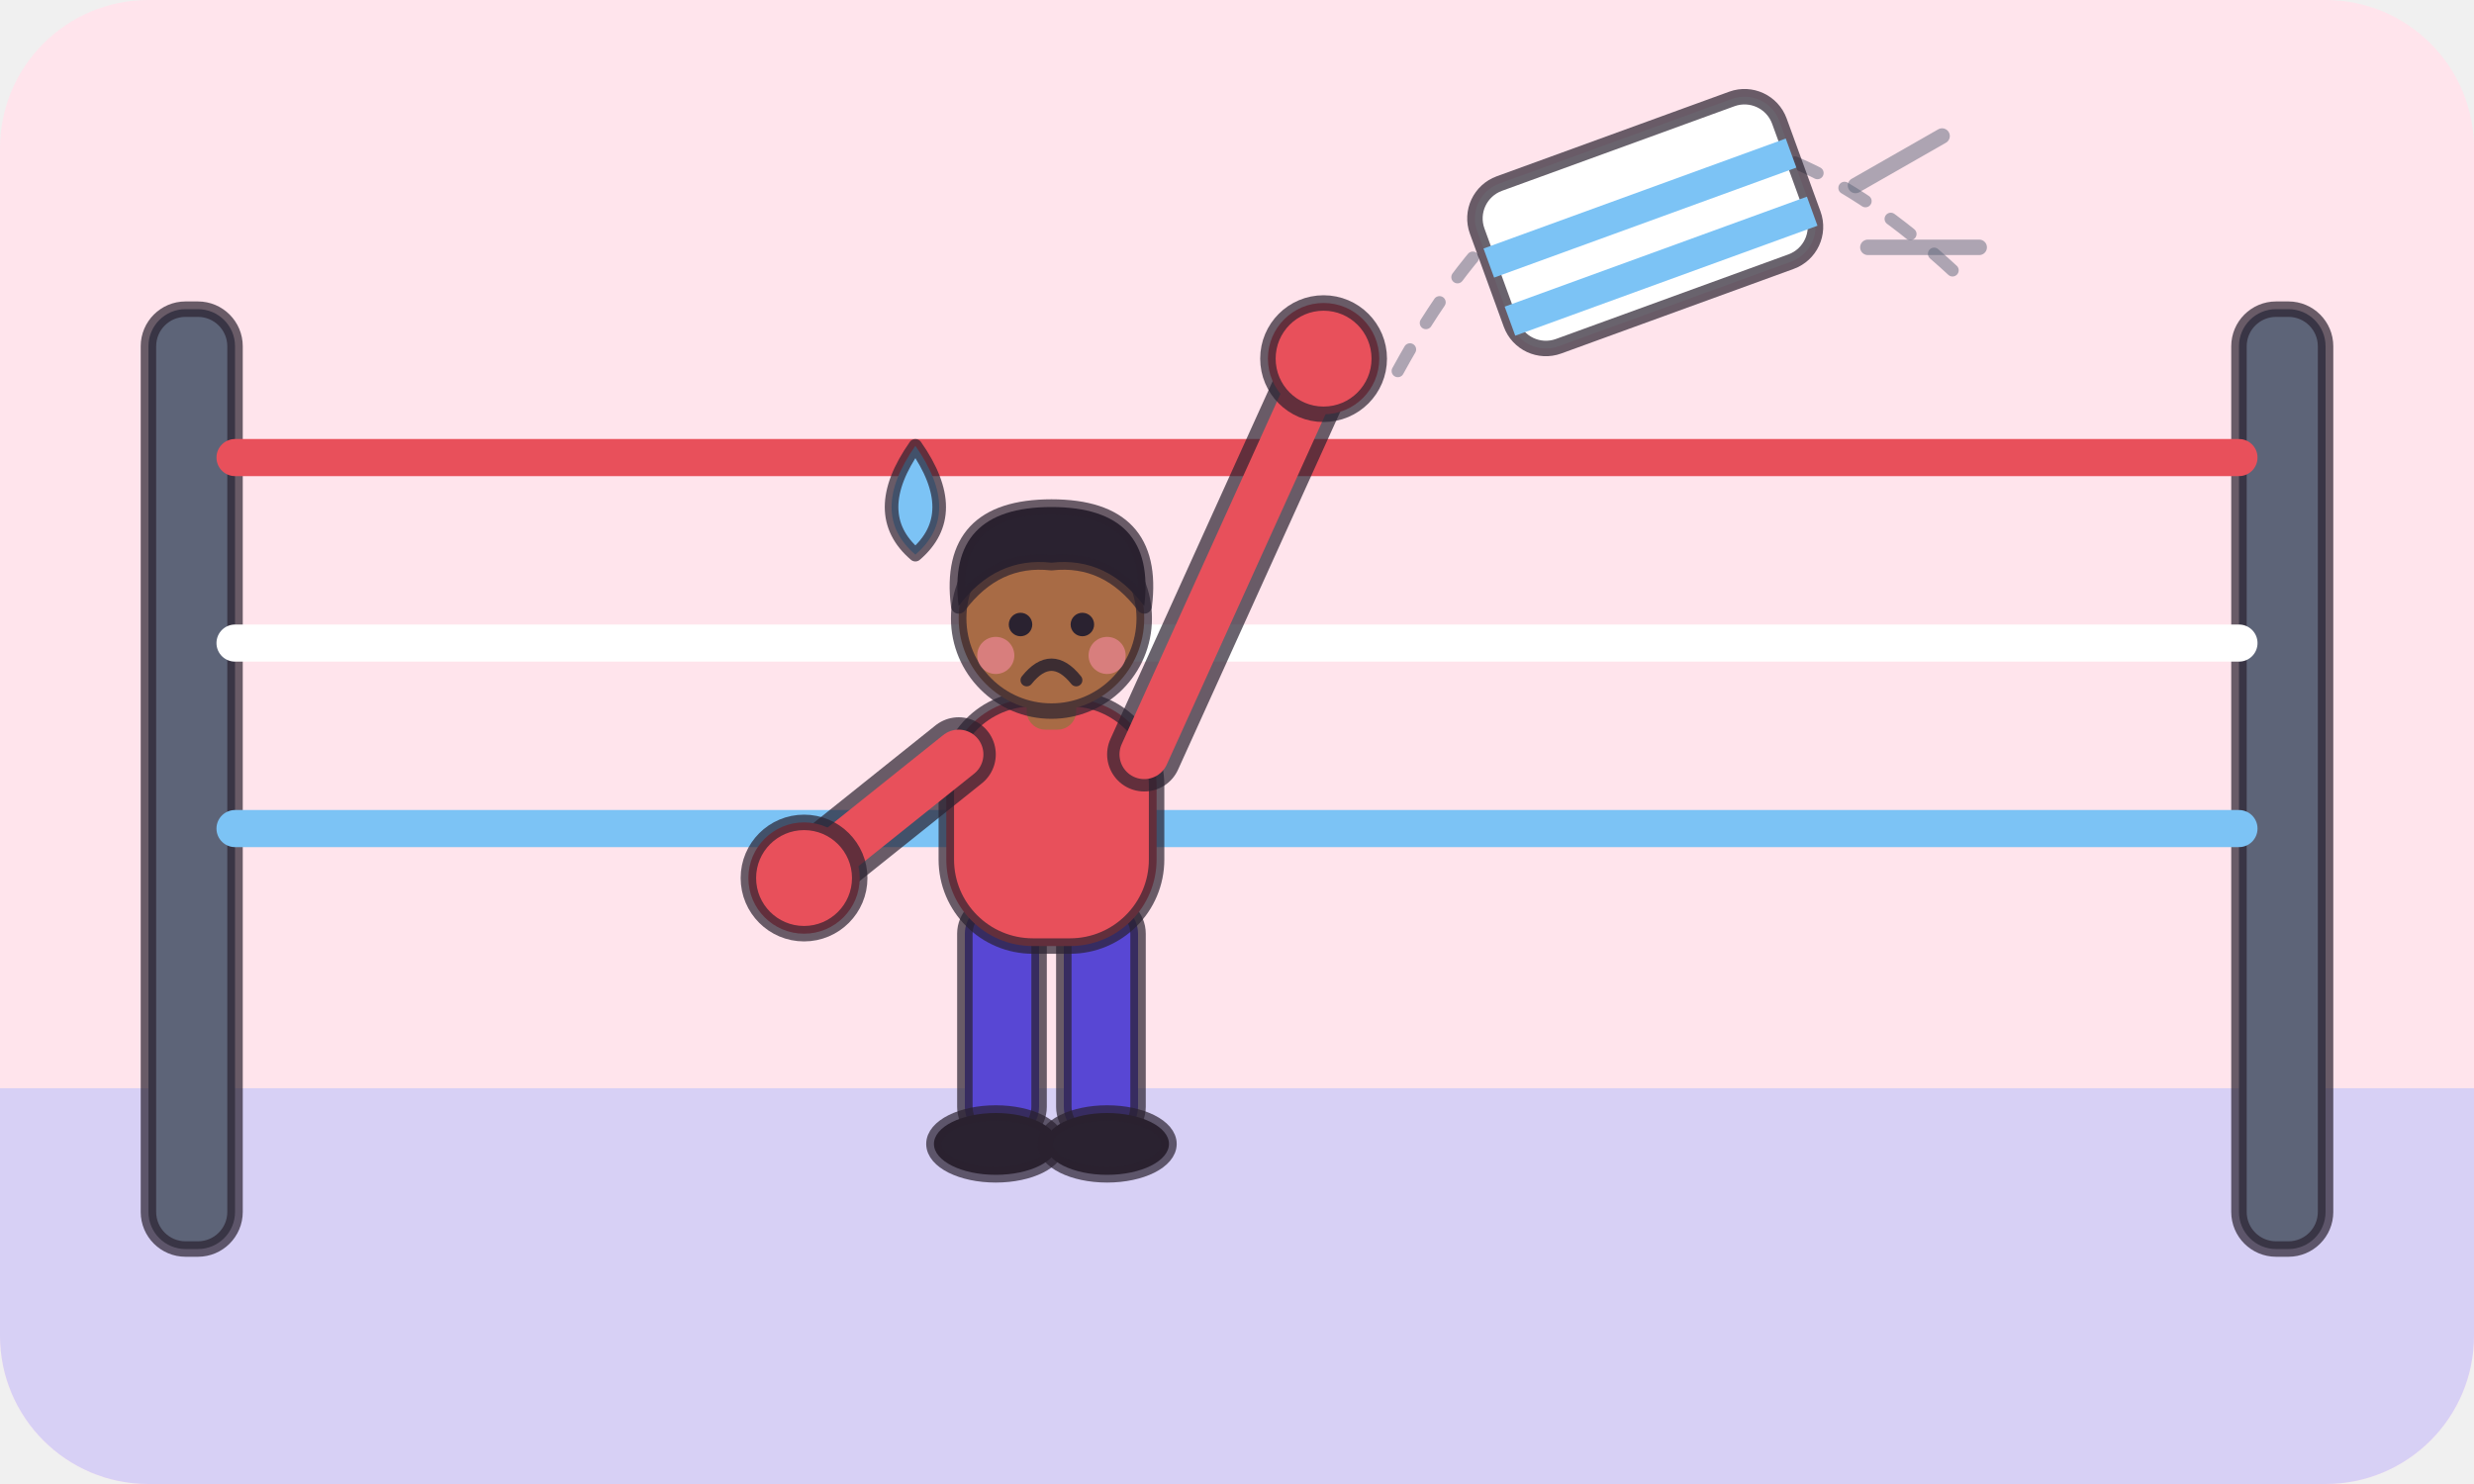
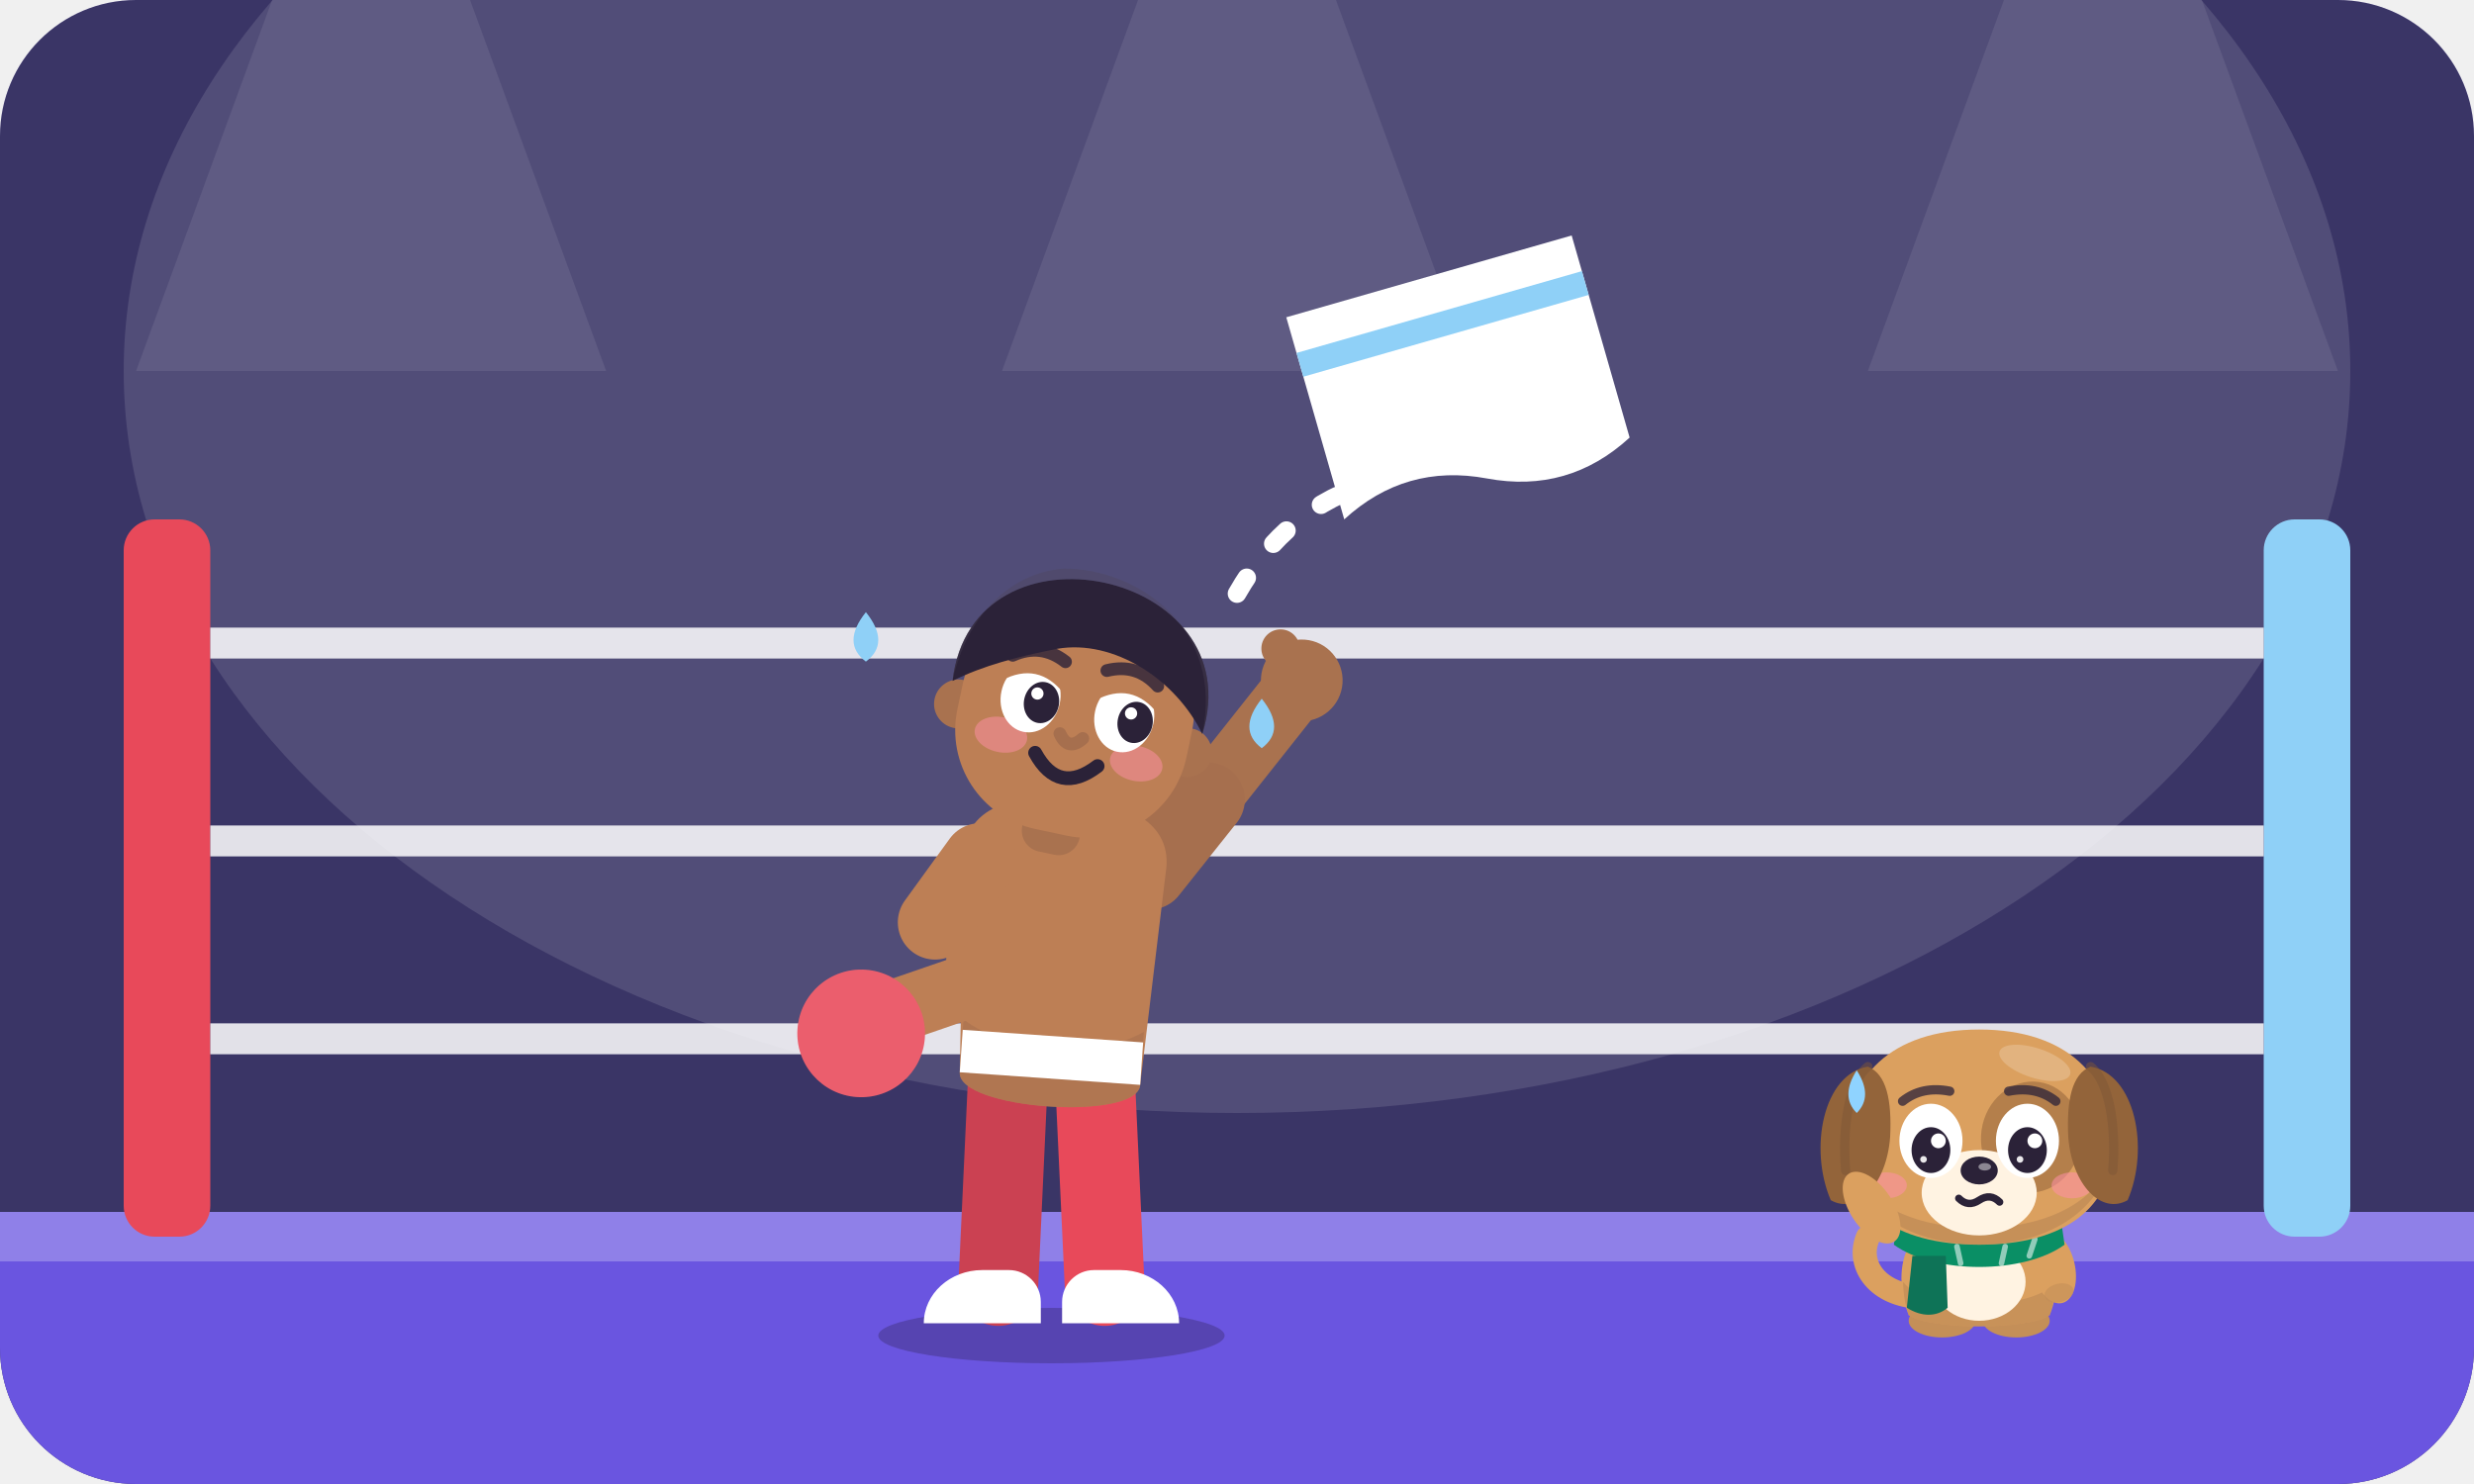
- <svg xmlns="http://www.w3.org/2000/svg" viewBox="0 0 400 240" role="img">
+ <svg xmlns="http://www.w3.org/2000/svg" viewBox="0 0 400 240">
+   <style>.blink{animation:blink 4.6s infinite;transform-box:fill-box;transform-origin:center}.wave{animation:wave 1.1s ease-in-out infinite alternate}.bob{animation:bob 3.4s ease-in-out infinite}.nod{animation:nod 5.2s ease-in-out infinite;transform-box:fill-box;transform-origin:50% 90%}.sway{animation:sway 5s ease-in-out infinite alternate;transform-box:fill-box;transform-origin:50% 100%}.float{animation:float 3.2s ease-in-out infinite}.steam{animation:steam 2.6s ease-out infinite}.fall{animation:fall 7s linear infinite}.spin{animation:spin 26s linear infinite;transform-box:fill-box;transform-origin:center}.twinkle{animation:twinkle 1.8s ease-in-out infinite;transform-box:fill-box;transform-origin:center}.drive{animation:drive 6s ease-in-out infinite alternate}.drip{animation:drip 1.5s ease-in infinite}.mascot-blink{animation:blink 4.2s infinite;transform-box:fill-box;transform-origin:center}.mascot-tail{animation:wag 1.4s ease-in-out infinite}.mascot-ears{animation:ears 5.5s ease-in-out infinite;transform-box:fill-box;transform-origin:50% 100%}.mascot-wave-l{animation:wave 0.7s ease-in-out infinite alternate}.mascot-twinkle{animation:twinkle 1.3s ease-in-out infinite;transform-box:fill-box;transform-origin:center}.d1{animation-delay:.6s}.d2{animation-delay:1.3s}.d3{animation-delay:2.1s}@keyframes blink{0%,93%,100%{transform:scaleY(1)}96%{transform:scaleY(.08)}}@keyframes wave{from{transform:rotate(-9deg)}to{transform:rotate(12deg)}}@keyframes bob{0%,100%{transform:translateY(0)}50%{transform:translateY(-1.6px)}}@keyframes nod{0%,84%,100%{transform:rotate(0)}90%{transform:rotate(-4deg)}95%{transform:rotate(3deg)}}@keyframes sway{from{transform:rotate(-1.6deg)}to{transform:rotate(1.6deg)}}@keyframes float{0%,100%{transform:translateY(0)}50%{transform:translateY(-5px)}}@keyframes steam{0%{transform:translateY(4px);opacity:0}30%{opacity:.8}100%{transform:translateY(-12px);opacity:0}}@keyframes fall{from{transform:translateY(-40px)}to{transform:translateY(250px)}}@keyframes spin{to{transform:rotate(360deg)}}@keyframes twinkle{0%,100%{opacity:.35;transform:scale(.7)}50%{opacity:1;transform:scale(1.15)}}@keyframes drip{0%{transform:translateY(-3px);opacity:0}25%{opacity:1}100%{transform:translateY(13px);opacity:0}}@keyframes drive{from{transform:translateX(-4px)}to{transform:translateX(4px)}}@keyframes wag{0%,100%{transform:rotate(0)}50%{transform:rotate(-9deg)}}@keyframes ears{0%,88%,100%{transform:rotate(0)}92%{transform:rotate(-4deg)}96%{transform:rotate(3deg)}}@media (prefers-reduced-motion:reduce){*{animation:none!important}}</style>
  <defs>
-     <clipPath id="k">
-       <rect width="400" height="240" rx="24" />
+     <clipPath id="c">
+       <rect width="400" height="240" rx="22" />
    </clipPath>
  </defs>
-   <rect width="400" height="240" rx="24" fill="#ffe4ec" />
-   <g clip-path="url(#k)">
-     <g stroke="#2a2230" stroke-opacity=".7" stroke-width="2.5" stroke-linejoin="round" stroke-linecap="round">
-       <rect x="0" y="176" width="400" height="64" rx="0" fill="#d7d0f5" stroke="none" />
-       <rect x="24" y="50" width="14" height="152" rx="6" fill="#5d6478" />
-       <rect x="362" y="50" width="14" height="152" rx="6" fill="#5d6478" />
-       <path d="M38 74H362" fill="none" stroke="#e8505b" stroke-width="6" stroke-opacity="1" />
-       <path d="M38 104H362" fill="none" stroke="#ffffff" stroke-width="6" stroke-opacity="1" />
-       <path d="M38 134H362" fill="none" stroke="#7cc3f5" stroke-width="6" stroke-opacity="1" />
-       <rect x="156" y="146" width="12" height="38" rx="5" fill="#5847d4" />
-       <rect x="172" y="146" width="12" height="38" rx="5" fill="#5847d4" />
-       <ellipse cx="161" cy="185" rx="10" ry="5" fill="#2a2230" />
-       <ellipse cx="179" cy="185" rx="10" ry="5" fill="#2a2230" />
-       <rect x="153" y="113" width="34" height="40" rx="14" fill="#e8505b" />
-       <path d="M155 122L130 142" fill="none" stroke="#2a2230" stroke-width="12" stroke-opacity="0.7" />
-       <path d="M155 122L130 142" fill="none" stroke="#e8505b" stroke-width="8" stroke-opacity="1" />
-       <circle cx="130" cy="142" r="5.5" fill="#a86b45" />
-       <path d="M185 122L214 58" fill="none" stroke="#2a2230" stroke-width="12" stroke-opacity="0.7" />
-       <path d="M185 122L214 58" fill="none" stroke="#e8505b" stroke-width="8" stroke-opacity="1" />
-       <circle cx="214" cy="58" r="5.5" fill="#a86b45" />
-       <rect x="166" y="110" width="8" height="8" rx="3" fill="#a86b45" stroke="none" />
-       <circle cx="170" cy="100" r="15" fill="#a86b45" />
-       <path d="M155 98Q153 82 170 82Q187 82 185 98Q179 90 170 91Q161 90 155 98Z" fill="#2a2230" />
-       <circle cx="161" cy="106" r="3" fill="#ff8fab" stroke="none" fill-opacity=".55" />
-       <circle cx="179" cy="106" r="3" fill="#ff8fab" stroke="none" fill-opacity=".55" />
-       <circle cx="165" cy="101" r="1.9" fill="#2a2230" stroke="none" />
-       <circle cx="175" cy="101" r="1.9" fill="#2a2230" stroke="none" />
-       <path d="M166 110Q170 105 174 110" fill="none" stroke="#2a2230" stroke-width="2" stroke-opacity="0.85" />
-       <circle cx="130" cy="142" r="9" fill="#e8505b" />
-       <circle cx="214" cy="58" r="9" fill="#e8505b" />
-       <g transform="translate(148 82) scale(1.1)">
-         <path d="M0 -9Q-7 1 0 7Q7 1 0 -9Z" fill="#7cc3f5" stroke-width="2" />
+   <g clip-path="url(#c)">
+     <rect width="400" height="240" fill="#e6e1fb" />
+     <rect width="400" height="240" fill="#3a3566" />
+     <ellipse cx="200" cy="60" rx="180" ry="120" fill="#fff" opacity=".12" />
+     <path d="M44 0h32l22 60h-76z" fill="#fff" opacity=".08" />
+     <path d="M184 0h32l22 60h-76z" fill="#fff" opacity=".08" />
+     <path d="M324 0h32l22 60h-76z" fill="#fff" opacity=".08" />
+     <rect y="196" width="400" height="44" fill="#6a55e0" />
+     <rect y="196" width="400" height="8" fill="#8f80e8" />
+     <rect x="20" y="84" width="14" height="116" rx="5" fill="#e8495a" />
+     <rect x="366" y="84" width="14" height="116" rx="5" fill="#8fd0f7" />
+     <path d="M34 104h332" stroke="#fff" stroke-width="5" opacity=".85" />
+     <path d="M34 136h332" stroke="#fff" stroke-width="5" opacity=".85" />
+     <path d="M34 168h332" stroke="#fff" stroke-width="5" opacity=".85" />
+     <g class="float">
+       <g transform="rotate(-16 236 62)">
+         <path d="M212 44h48v34q-12 6 -24 0t-24 0z" fill="#fff" />
+         <path d="M212 52h48" stroke="#8fd0f7" stroke-width="4" />
      </g>
-       <path d="M226 60Q262 -6 316 44" fill="none" stroke="#5d6478" stroke-width="2" stroke-opacity="0.5" stroke-dasharray="4 5" />
-       <g transform="rotate(-20 266 36)">
-         <rect x="240" y="22" width="52" height="28" rx="6" fill="#ffffff" />
-         <rect x="240" y="31" width="52" height="5" rx="0" fill="#7cc3f5" stroke="none" />
-         <rect x="240" y="41" width="52" height="5" rx="0" fill="#7cc3f5" stroke="none" />
+     </g>
+     <path class="twinkle" d="M200 96q8 -14 22 -18" fill="none" stroke="#fff" stroke-width="3" stroke-linecap="round" stroke-dasharray="3 7" />
+     <ellipse cx="170" cy="216" rx="28" ry="4.48" fill="#1a1024" opacity="0.25" />
+     <g transform="translate(170 214) scale(0.86 0.86)">
+       <g class="bob">
+         <path d="M-8 -50L-10 -7" fill="none" stroke="#cb4152" stroke-width="15" stroke-linecap="round" stroke-linejoin="round" />
+         <path transform="translate(-11 0) scale(-1 1)" d="M-9 0v-4a6 6 0 0 1 6 -6h5a11 10 0 0 1 11 10z" fill="#fff" />
+         <path d="M8 -50L10 -7" fill="none" stroke="#e8495a" stroke-width="15" stroke-linecap="round" stroke-linejoin="round" />
+         <path transform="translate(11 0) scale(1 1)" d="M-9 0v-4a6 6 0 0 1 6 -6h5a11 10 0 0 1 11 10z" fill="#fff" />
+         <g transform="rotate(4 0 -50)">
+           <path d="M16 -86L42 -124" fill="none" stroke="#a9724f" stroke-width="12" stroke-linecap="round" stroke-linejoin="round" />
+           <circle cx="42" cy="-124" r="7.68" fill="#a9724f" />
+           <circle cx="37.6" cy="-129.7" r="3.6" fill="#a9724f" />
+           <path d="M16 -86L25.9 -100.4" stroke="#a66f4e" stroke-width="14" stroke-linecap="round" />
+           <path d="M-19 -86C-20 -96 -10 -99 0 -99C10 -99 20 -96 19 -86L17 -46C17 -39 -17 -39 -17 -46Z" fill="#bd7f55" />
+           <path d="M-17 -56C-8 -50 8 -50 17 -56L17 -46C17 -39 -17 -39 -17 -46Z" fill="#a66f4e" opacity=".55" />
+           <g transform="translate(0 -114) rotate(8)">
+             <g class="nod">
+               <rect x="-5.5" y="14" width="11" height="12" rx="4" fill="#a9724f" />
+               <circle cx="-22" cy="2" r="4.6" fill="#a9724f" />
+               <circle cx="22" cy="2" r="4.6" fill="#a9724f" />
+               <rect x="-22" y="-21" width="44" height="43" rx="19" fill="#bd7f55" />
+               <ellipse cx="-13" cy="6" rx="5" ry="3.3" fill="#ff8fa8" opacity=".5" />
+               <ellipse cx="13" cy="6" rx="5" ry="3.3" fill="#ff8fa8" opacity=".5" />
+               <ellipse cx="-9" cy="-2" rx="5.6" ry="6.6" fill="#fff" />
+               <g class="blink">
+                 <ellipse cx="-6.8" cy="-1.5" rx="3.3" ry="3.9" fill="#2b2238" />
+                 <circle cx="-7.9" cy="-3" r="1.15" fill="#fff" />
+               </g>
+               <path d="M-15 -4Q-9 -9 -3 -4L-3 -9L-15 -9Z" fill="#bd7f55" />
+               <ellipse cx="9" cy="-2" rx="5.6" ry="6.6" fill="#fff" />
+               <g class="blink">
+                 <ellipse cx="11.2" cy="-1.5" rx="3.3" ry="3.9" fill="#2b2238" />
+                 <circle cx="10.1" cy="-3" r="1.15" fill="#fff" />
+               </g>
+               <path d="M3 -4Q9 -9 15 -4L15 -9L3 -9Z" fill="#bd7f55" />
+               <path d="M-14 -9.5Q-9 -12.5 -4 -9.5" fill="none" stroke="#2b2238" stroke-width="2.4" stroke-linecap="round" opacity=".8" transform="rotate(-5 -9 -10)" />
+               <path d="M4 -9.5Q9 -12.5 14 -9.5" fill="none" stroke="#2b2238" stroke-width="2.4" stroke-linecap="round" opacity=".8" transform="rotate(5 9 -10)" />
+               <path d="M-2.2 3.5Q0 6.5 2.2 3.5" fill="none" stroke="#a66f4e" stroke-width="2.4" stroke-linecap="round" />
+               <path d="M-6 8Q0 15 6 8" fill="none" stroke="#2b2238" stroke-width="2.6" stroke-linecap="round" />
+               <path d="M-24 -2C-27 -34 27 -34 24 -2C17 -11 4 -16 -6 -12C-13 -9 -19 -6 -24 -2Z" fill="#2b2238" />
+               <path d="M-24 -2C-27 -34 27 -34 24 -2C24 -22 6 -30 -8 -27C-18 -24 -24 -14 -24 -2Z" fill="#4d4558" opacity=".35" />
+             </g>
+           </g>
+           <path d="M-16 -86L-14.8 -63.0L-36 -54" fill="none" stroke="#bd7f55" stroke-width="12" stroke-linecap="round" stroke-linejoin="round" />
+           <circle cx="-36" cy="-54" r="7.68" fill="#bd7f55" />
+           <circle cx="-35.4" cy="-46.8" r="3.6" fill="#bd7f55" />
+           <path d="M-16 -86L-23.6 -73.8" stroke="#bd7f55" stroke-width="14" stroke-linecap="round" />
+           <circle cx="-36" cy="-52" r="12" fill="#e8495a" />
+           <circle cx="-36" cy="-52" r="12" fill="#fff" opacity=".12" />
+           <path d="M-17 -54h34v8h-34z" fill="#fff" />
+         </g>
      </g>
-       <path d="M300 30L314 22M302 40L320 40" fill="none" stroke="#5d6478" stroke-width="2.5" stroke-opacity="0.5" />
+     </g>
+     <path class="drip" d="M140 99q4 5 0 8q-4 -3 0 -8z" fill="#8fd0f7" />
+     <path class="drip d2" d="M204 113q4 5 0 8q-4 -3 0 -8z" fill="#8fd0f7" />
+     <g transform="translate(290.0 159.3) scale(0.300) translate(200 0) scale(-1 1)">
+       <g class="bob">
+         <g class="mascot-tail" style="transform-origin:136px 168px">
+           <path d="M134 168C156 166 166 150 160 136" fill="none" stroke="#dba05f" stroke-width="13" stroke-linecap="round" />
+         </g>
+         <ellipse cx="80" cy="181" rx="18" ry="9" fill="#c48f58" />
+         <g transform="matrix(-1 0 0 1 200 0)">
+           <ellipse cx="80" cy="181" rx="18" ry="9" fill="#c48f58" />
+         </g>
+         <path d="M62 178C52 152 60 122 100 122C140 122 148 152 138 178C126 186 74 186 62 178Z" fill="#dba05f" />
+         <path d="M62 178C74 186 126 186 138 178C140 172 141 166 141 160C130 176 70 176 59 160C59 166 60 172 62 178Z" fill="#b18052" opacity=".45" />
+         <ellipse cx="100" cy="160" rx="25" ry="21" fill="#fff3e2" />
+         <g>
+           <ellipse cx="60" cy="152" rx="11.5" ry="20" transform="rotate(14 60 152)" fill="#dba05f" />
+           <ellipse cx="57" cy="166" rx="8" ry="5" transform="rotate(14 57 166)" fill="#c08c57" opacity=".5" />
+         </g>
+         <path d="M56 126C76 142 124 142 144 126L146 140C124 156 76 156 54 140Z" fill="#0a8f65" />
+         <path d="M118 146h18l3 28c-8 5-16 5-22 0z" fill="#0e7357" />
+         <path d="M70 137l3 9M86 141l2 9M112 141l-2 9" stroke="#fff" stroke-opacity=".55" stroke-width="3" stroke-linecap="round" />
+         <g class="mascot-ears" />
+         <path d="M100 24C148 24 172 50 172 86C172 120 146 140 100 140C54 140 28 120 28 86C28 50 52 24 100 24Z" fill="#dba05f" />
+         <path d="M29 96C38 126 68 140 100 140C132 140 162 126 171 96C160 120 132 131 100 131C68 131 40 120 29 96Z" fill="#b18052" opacity=".5" />
+         <ellipse cx="70" cy="42" rx="20" ry="8" transform="rotate(-18 70 42)" fill="#fff" opacity="0.2" />
+         <ellipse cx="72" cy="82" rx="27" ry="30" transform="rotate(-8 72 82)" fill="#93643a" opacity=".55" />
+         <ellipse cx="100" cy="112" rx="31" ry="23" fill="#fff3e2" />
+         <ellipse cx="50" cy="108" rx="11" ry="7" fill="#ff8fa8" opacity=".55" />
+         <g transform="matrix(-1 0 0 1 200 0)">
+           <ellipse cx="50" cy="108" rx="11" ry="7" fill="#ff8fa8" opacity=".55" />
+         </g>
+         <ellipse cx="74" cy="84" rx="17" ry="20" fill="#fff" />
+         <g class="mascot-blink">
+           <ellipse cx="74" cy="89" rx="10.45" ry="12.35" fill="#2b2238" />
+           <circle cx="70" cy="84" r="3.99" fill="#fff" />
+           <circle cx="78" cy="94" r="1.805" fill="#fff" opacity=".9" />
+         </g>
+         <ellipse cx="126" cy="84" rx="17" ry="20" fill="#fff" />
+         <g class="mascot-blink">
+           <ellipse cx="126" cy="89" rx="10.45" ry="12.35" fill="#2b2238" />
+           <circle cx="122" cy="84" r="3.99" fill="#fff" />
+           <circle cx="130" cy="94" r="1.805" fill="#fff" opacity=".9" />
+         </g>
+         <path d="M58 60Q70 54 84 60" fill="none" stroke="#2b2238" stroke-width="5" stroke-linecap="round" opacity=".75" transform="rotate(-12 71 58)" />
+         <path d="M116 60Q130 54 142 60" fill="none" stroke="#2b2238" stroke-width="5" stroke-linecap="round" opacity=".75" transform="rotate(12 129 58)" />
+         <ellipse cx="100" cy="100" rx="10" ry="7.5" fill="#2b2238" />
+         <ellipse cx="97" cy="98" rx="3.4" ry="2" fill="#fff" opacity=".45" />
+         <path d="M89 117Q94 112 100 116Q106 120 111 115" fill="none" stroke="#2b2238" stroke-width="4" stroke-linecap="round" />
+         <g class="mascot-ears">
+           <path d="M40 44C16 48 8 88 20 116C34 124 50 108 52 82C53 62 50 48 40 44Z" fill="#93643a" />
+           <path d="M40 44C30 52 26 76 28 100" fill="none" stroke="#7d5536" stroke-width="5" stroke-linecap="round" opacity=".5" />
+           <g transform="matrix(-1 0 0 1 200 0)">
+             <path d="M40 44C16 48 8 88 20 116C34 124 50 108 52 82C53 62 50 48 40 44Z" fill="#93643a" />
+             <path d="M40 44C30 52 26 76 28 100" fill="none" stroke="#7d5536" stroke-width="5" stroke-linecap="round" opacity=".5" />
+           </g>
+         </g>
+         <g transform="matrix(-1 0 0 1 200 0)">
+           <g class="" style="transform-origin:58px 134px">
+             <ellipse cx="42" cy="120" rx="11.5" ry="22" transform="rotate(-34 42 120)" fill="#dba05f" />
+           </g>
+         </g>
+         <path class="mascot-drop" d="M166 46q9 14 0 23q-9-9 0-23z" fill="#8fd3ff" />
+       </g>
    </g>
  </g>
</svg>
